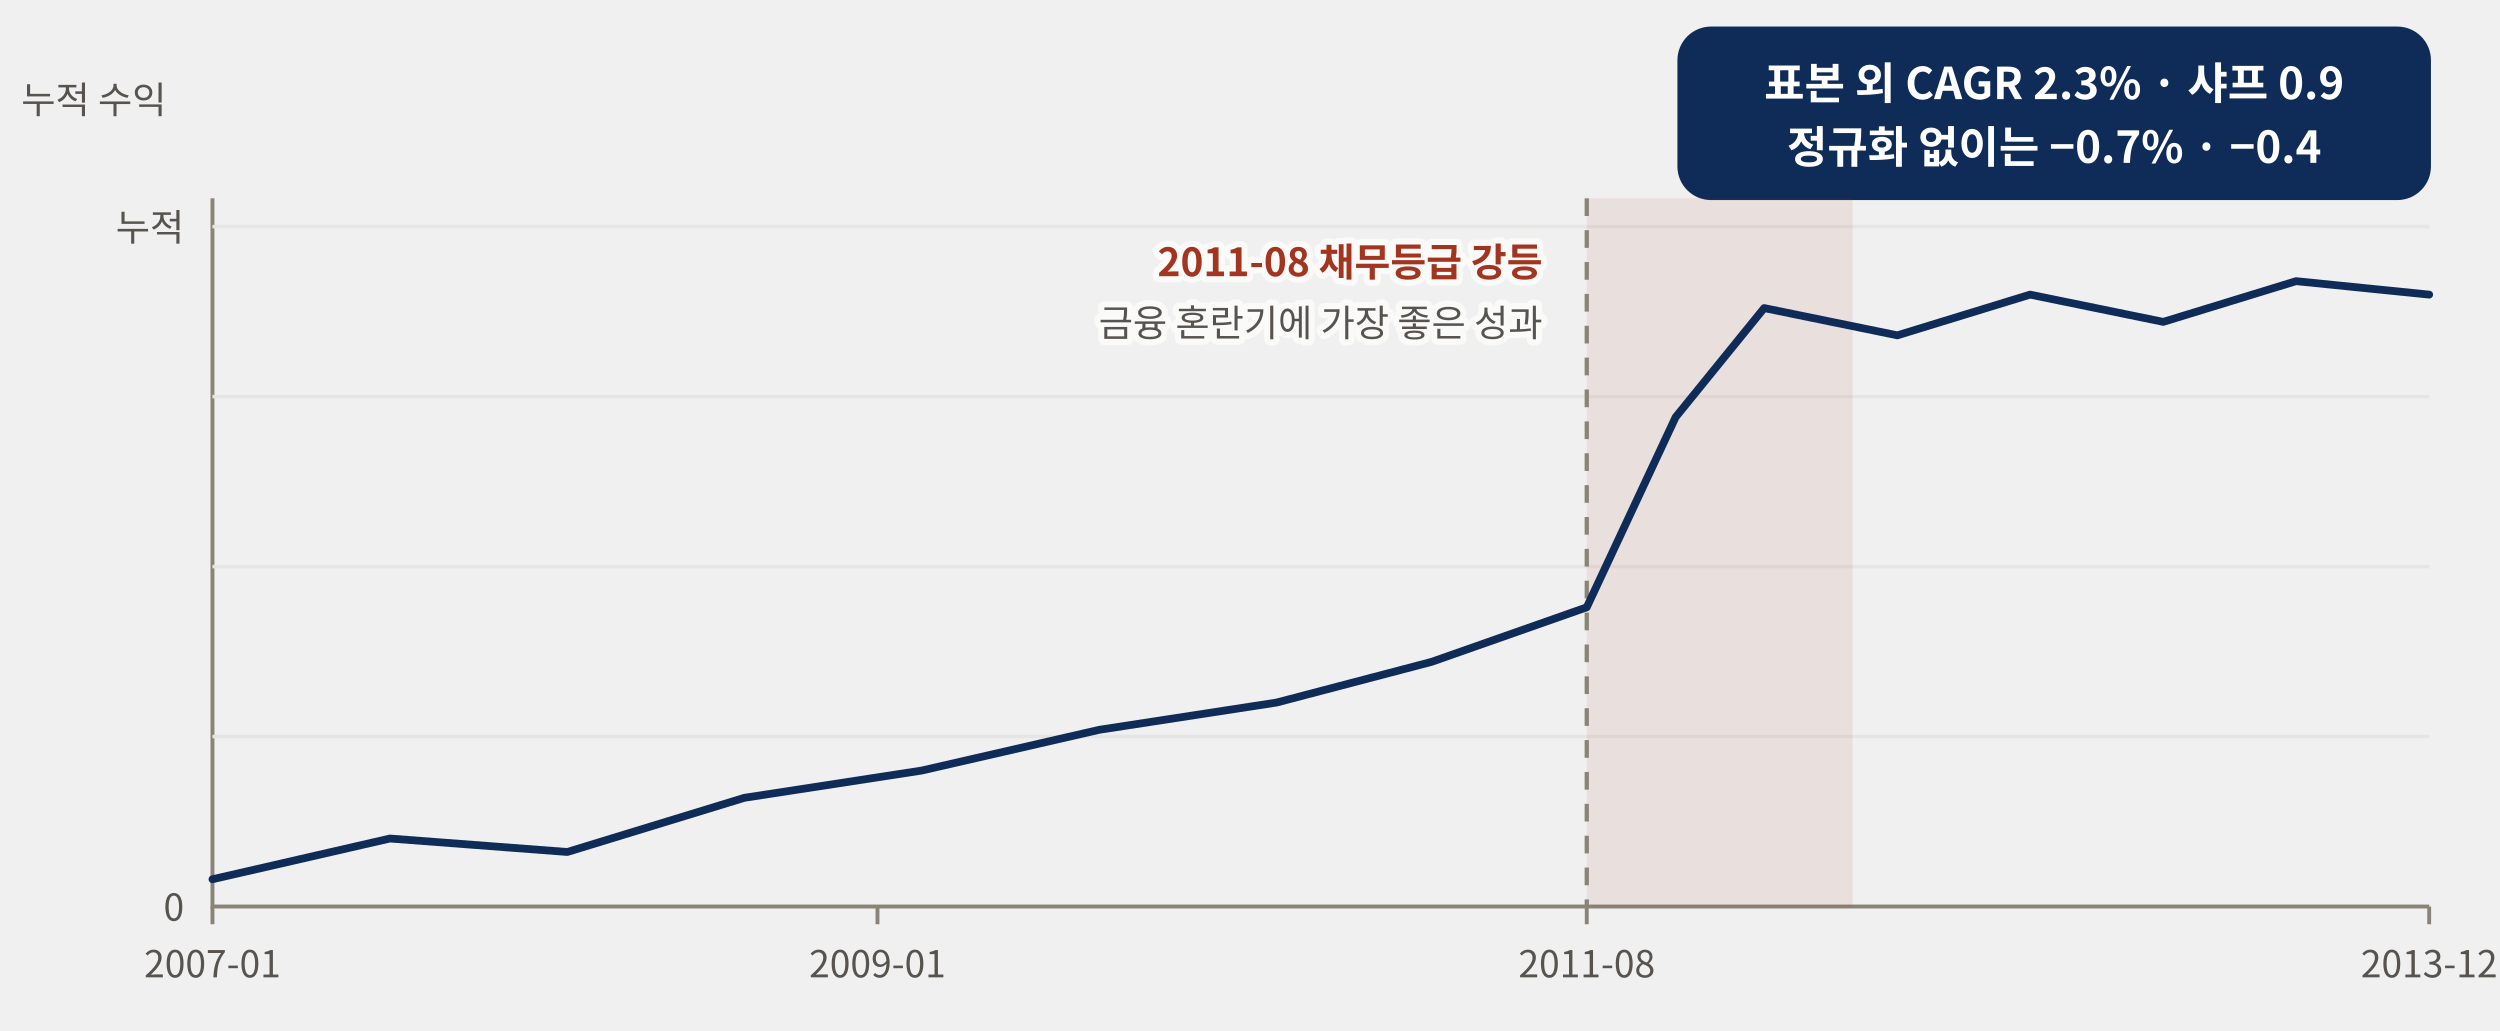
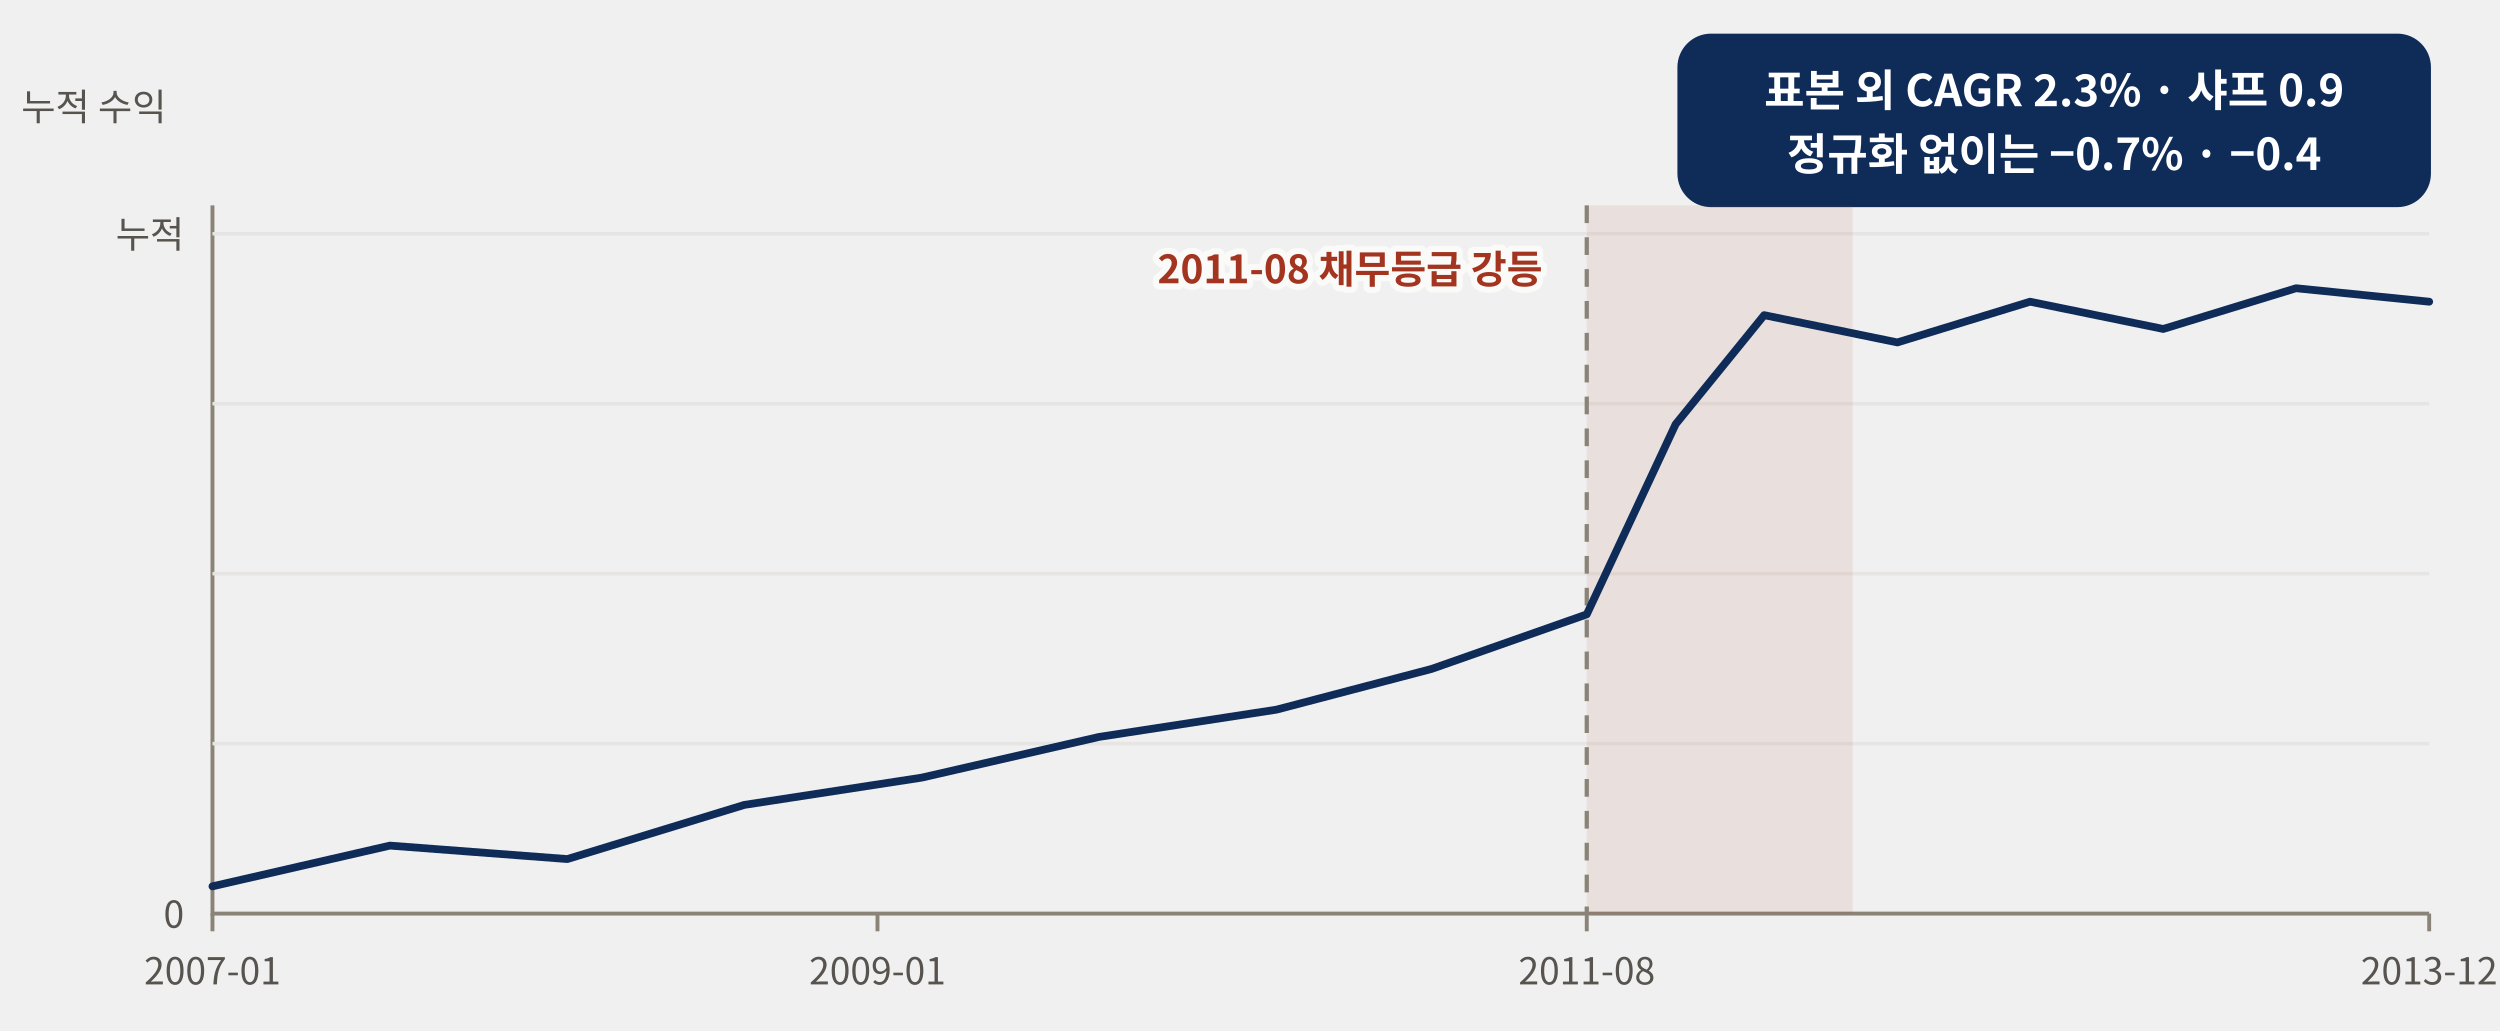
- <svg xmlns="http://www.w3.org/2000/svg" viewBox="14 -6 706 291" font-family="Noto Sans CJK KR,Apple SD Gothic Neo,Malgun Gothic,Noto Sans KR,NanumGothic,Inter,system-ui,sans-serif" role="img">
+ <svg xmlns="http://www.w3.org/2000/svg" viewBox="14 -8 706 291" font-family="Noto Sans CJK KR,Apple SD Gothic Neo,Malgun Gothic,Noto Sans KR,NanumGothic,Inter,system-ui,sans-serif" role="img">
  <defs>
    <marker id="ah" markerWidth="9" markerHeight="9" refX="7" refY="3" orient="auto">
      <path d="M0,0 L7,3 L0,6 Z" fill="#0F2C59" />
    </marker>
    <marker id="ahr" markerWidth="9" markerHeight="9" refX="7" refY="3" orient="auto">
      <path d="M0,0 L7,3 L0,6 Z" fill="#A3341F" />
    </marker>
    <marker id="ahg" markerWidth="9" markerHeight="9" refX="7" refY="3" orient="auto">
      <path d="M0,0 L7,3 L0,6 Z" fill="#1B6B3A" />
    </marker>
    <style>
      .t{fill:#0F0F10;font-size:13px;font-weight:700;text-anchor:middle}
      .tl{fill:#0F0F10;font-size:12.5px;font-weight:700;text-anchor:start}
      .s{fill:#57534E;font-size:10.5px;text-anchor:middle}
      .sl{fill:#57534E;font-size:10.5px;text-anchor:start}
      .sr{fill:#57534E;font-size:10.5px;text-anchor:end}
      .lab{fill:#0F2C59;font-size:11.5px;font-weight:700;text-anchor:middle}
      .labl{fill:#0F2C59;font-size:11.5px;font-weight:700;text-anchor:start}
      .box{fill:#fff;stroke:#0F2C59;stroke-width:1.4}
      .key{fill:#0F2C59;stroke:#0F2C59}
      .tk{fill:#fff;font-size:13px;font-weight:700;text-anchor:middle}
      .sk{fill:#C7D2E6;font-size:10.5px;text-anchor:middle}
      .good{fill:#E8F1EA;stroke:#1B6B3A;stroke-width:1.4}
      .goodt{fill:#1B6B3A;font-size:11px;font-weight:700;text-anchor:middle}
      .warn{fill:#FBEFEA;stroke:#A3341F;stroke-width:1.4}
      .warnt{fill:#A3341F;font-size:11px;font-weight:700;text-anchor:middle}
      .muted{fill:#F3F1EC;stroke:#8A8377;stroke-width:1.3}
      .mutedt{fill:#6B6357;font-size:10.5px;font-weight:700;text-anchor:middle}
      .a{stroke:#0F2C59;stroke-width:1.4;fill:none;marker-end:url(#ah)}
      .ar{stroke:#A3341F;stroke-width:1.4;fill:none;marker-end:url(#ahr)}
      .ag{stroke:#1B6B3A;stroke-width:1.4;fill:none;marker-end:url(#ahg)}
      .plain{stroke:#0F2C59;stroke-width:1.3;fill:none}
      .axis{stroke:#8A8377;stroke-width:1.1;fill:none}
      .grid{stroke:#E7E5E4;stroke-width:1;fill:none}
      .ln{stroke:#0F2C59;stroke-width:2.2;fill:none;stroke-linejoin:round;stroke-linecap:round}
      .lnr{stroke:#A3341F;stroke-width:2.2;fill:none;stroke-linejoin:round;stroke-linecap:round}
      .lng{stroke:#1B6B3A;stroke-width:2.2;fill:none;stroke-linejoin:round;stroke-linecap:round}
      .lnthin{stroke:#9AA9C4;stroke-width:1.1;fill:none;stroke-linejoin:round}
      .dash{stroke:#8A8377;stroke-width:1.2;fill:none;stroke-dasharray:5 4}
      .band{fill:#0F2C59;opacity:.07}
      .bandr{fill:#A3341F;opacity:.09}
      .edge{fill:none;stroke:#0F2C59;stroke-width:1.3}
      .halo{paint-order:stroke fill;stroke:#FAFAF9;stroke-width:3.5px;stroke-linejoin:round}
      .an-s{text-anchor:start}
      .an-m{text-anchor:middle}
      .an-e{text-anchor:end}
    </style>
  </defs>
  <text class="sl" x="20" y="26">누적 수익</text>
  <rect class="key" x="488.2" y="2" width="211.8" height="48" rx="9" />
  <text class="tk an-m" x="594.1" y="22" style="font-size:12.4px">표본 외 CAGR 2.3% · 샤프 0.9</text>
  <text class="tk an-m" x="594.1" y="40" style="font-size:12.4px">정규화 없이는 −0.7% · −0.4</text>
  <path class="axis" d="M74,50 V250 H700" />
  <path class="grid" d="M74,202.0 H700" />
  <path class="grid" d="M74,154.0 H700" />
  <path class="grid" d="M74,106.0 H700" />
  <path class="grid" d="M74,58.0 H700" />
  <text class="sr an-e" x="66" y="254">0</text>
  <text class="sr an-e" x="66" y="62.0">누적</text>
  <path class="axis" d="M74.0,250 v5" />
  <text class="s an-m" x="74.0" y="270">2007-01</text>
  <path class="axis" d="M261.8,250 v5" />
  <text class="s an-m" x="261.8" y="270">2009-01</text>
  <path class="axis" d="M462.1,250 v5" />
  <text class="s an-m" x="462.1" y="270">2011-08</text>
  <path class="axis" d="M700.0,250 v5" />
  <text class="s an-m" x="700.0" y="270">2013-12</text>
  <rect class="bandr" x="462.1" y="50" width="75.1" height="200.0" />
  <path class="dash" d="M462.1,50 V250" stroke="#A3341F" />
  <path class="ln" d="M74.0,242.3 L124.1,230.8 L174.2,234.6 L224.2,219.3 L274.3,211.6 L324.4,200.1 L374.5,192.4 L418.3,180.9 L462.1,165.5 L487.2,111.8 L512.2,81.0 L549.8,88.7 L587.3,77.2 L624.9,84.9 L662.4,73.4 L700.0,77.2" />
  <text class="warnt an-e halo" x="449.6" y="72">2011-08 채무등급 강등</text>
-   <text class="s an-e halo" x="449.6" y="89">금융 혼란기에 가장 좋은 성과</text>
</svg>
